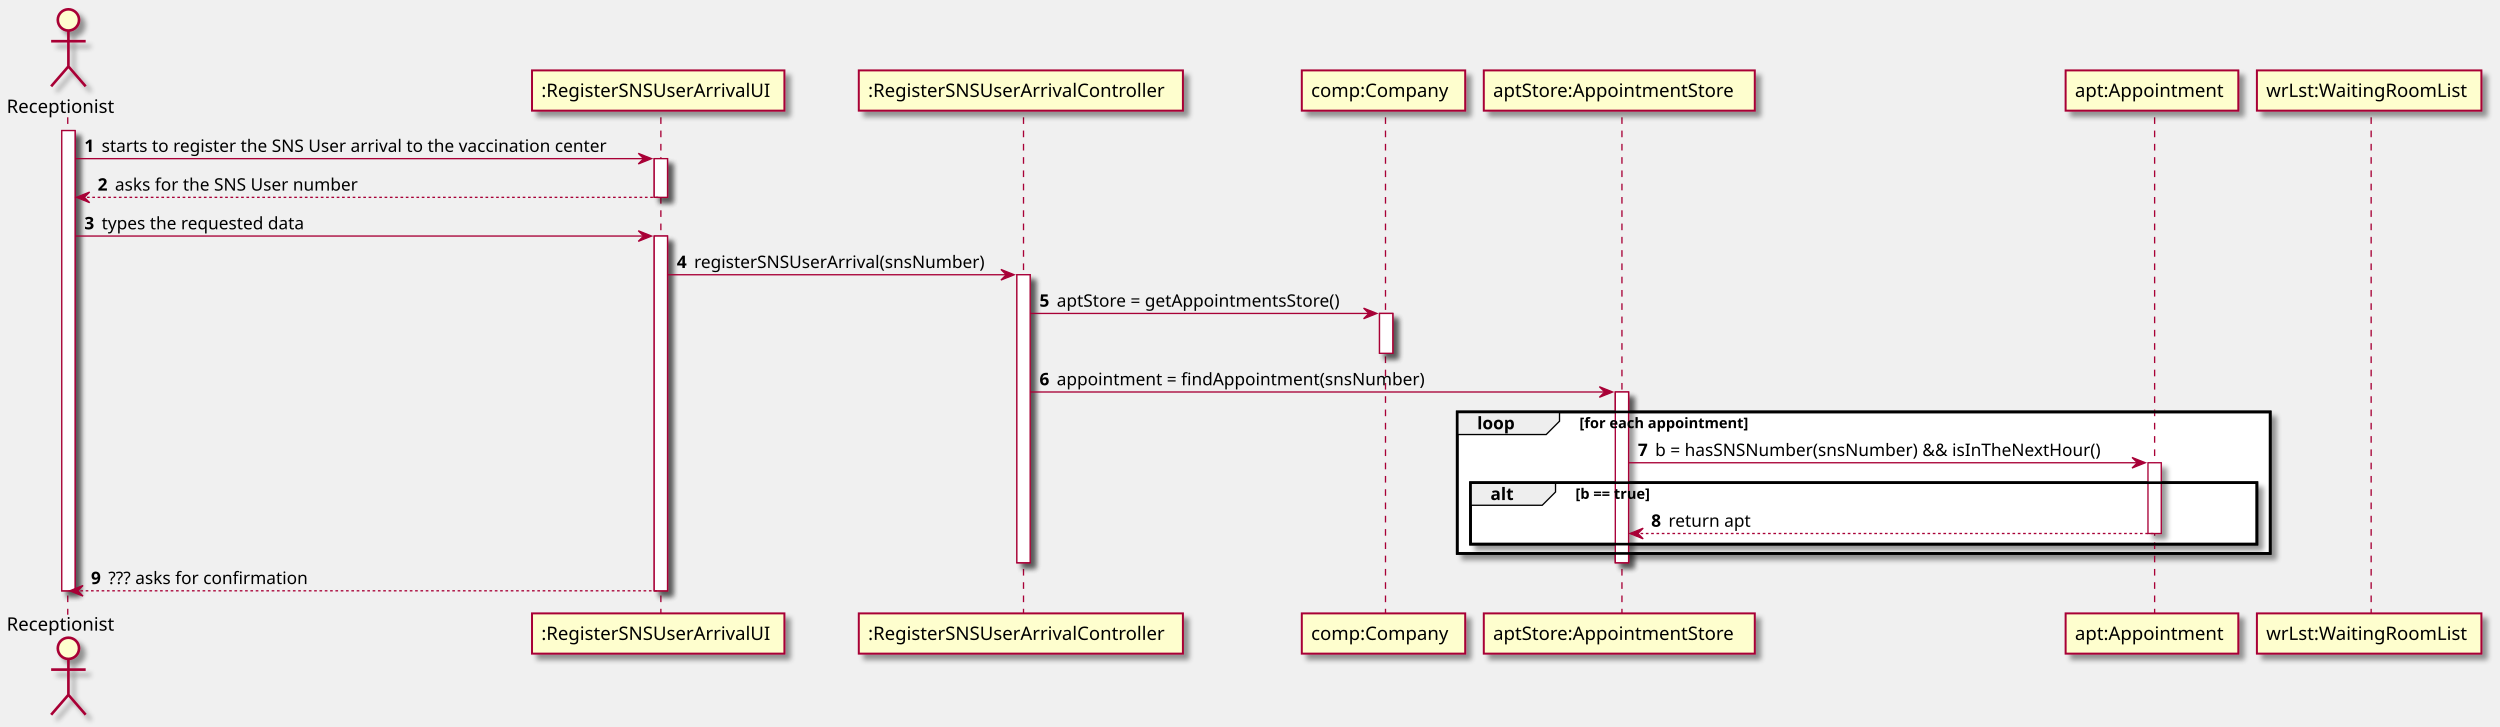
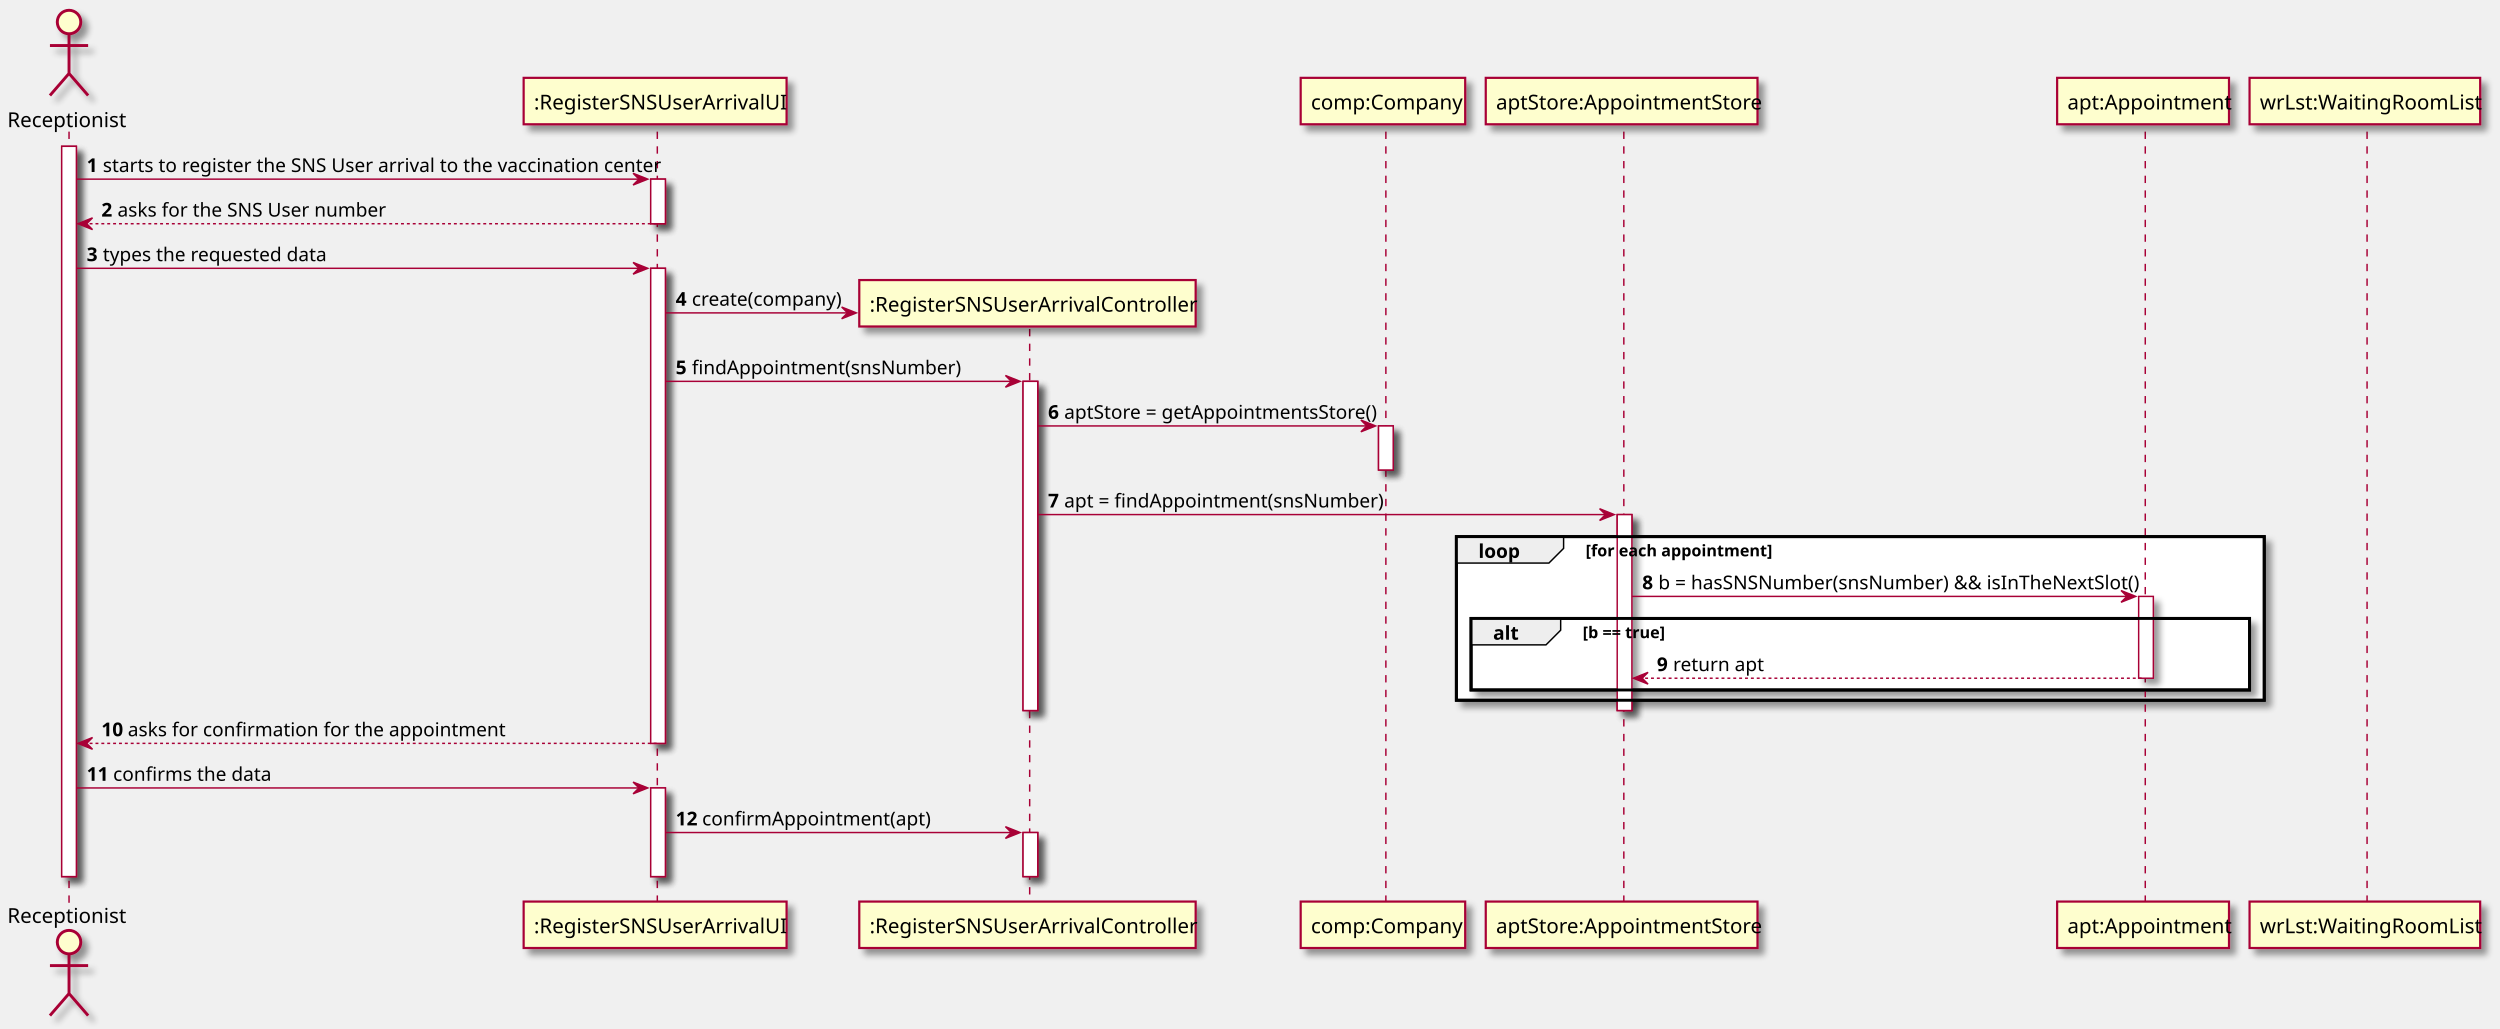
- <svg xmlns="http://www.w3.org/2000/svg" contentScriptType="application/ecmascript" contentStyleType="text/css" height="547px" preserveAspectRatio="none" style="width:1882px;height:547px;background:#FFFFFF;" version="1.1" viewBox="0 0 1882 547" width="1882px" zoomAndPan="magnify">
+ <svg xmlns="http://www.w3.org/2000/svg" contentScriptType="application/ecmascript" contentStyleType="text/css" height="700px" preserveAspectRatio="none" style="width:1702px;height:700px;background:#FFFFFF;" version="1.1" viewBox="0 0 1702 700" width="1702px" zoomAndPan="magnify">
  <defs>
-     <filter height="300%" id="f1r7z3i42q3dpu" width="300%" x="-1" y="-1">
+     <filter height="300%" id="f1i70yfdph3biy" width="300%" x="-1" y="-1">
      <feGaussianBlur result="blurOut" stdDeviation="2.0" />
      <feColorMatrix in="blurOut" result="blurOut2" type="matrix" values="0 0 0 0 0 0 0 0 0 0 0 0 0 0 0 0 0 0 .4 0" />
      <feOffset dx="4.0" dy="4.0" in="blurOut2" result="blurOut3" />
      <feBlend in="SourceGraphic" in2="blurOut3" mode="normal" />
    </filter>
  </defs>
  <g>
-     <rect fill="#FFFFFF" filter="url(#f1r7z3i42q3dpu)" height="346.461" style="stroke:#A80036;stroke-width:1.0;" width="10" x="46.5" y="98.297" />
-     <rect fill="#FFFFFF" filter="url(#f1r7z3i42q3dpu)" height="29.133" style="stroke:#A80036;stroke-width:1.0;" width="10" x="492.5" y="119.43" />
-     <rect fill="#FFFFFF" filter="url(#f1r7z3i42q3dpu)" height="267.062" style="stroke:#A80036;stroke-width:1.0;" width="10" x="492.5" y="177.695" />
-     <rect fill="#FFFFFF" filter="url(#f1r7z3i42q3dpu)" height="216.797" style="stroke:#A80036;stroke-width:1.0;" width="10" x="765.5" y="206.828" />
-     <rect fill="#FFFFFF" filter="url(#f1r7z3i42q3dpu)" height="30" style="stroke:#A80036;stroke-width:1.0;" width="10" x="1038.5" y="235.961" />
-     <rect fill="#FFFFFF" filter="url(#f1r7z3i42q3dpu)" height="128.531" style="stroke:#A80036;stroke-width:1.0;" width="10" x="1216" y="295.094" />
-     <rect fill="#FFFFFF" filter="url(#f1r7z3i42q3dpu)" height="53.266" style="stroke:#A80036;stroke-width:1.0;" width="10" x="1617" y="348.359" />
-     <rect fill="#FFFFFF" filter="url(#f1r7z3i42q3dpu)" height="106.531" style="stroke:#000000;stroke-width:2.0;" width="612" x="1097" y="310.094" />
-     <rect fill="#FFFFFF" filter="url(#f1r7z3i42q3dpu)" height="46.266" style="stroke:#000000;stroke-width:2.0;" width="592" x="1107" y="363.359" />
-     <line style="stroke:#A80036;stroke-width:1.0;stroke-dasharray:5.0,5.0;" x1="51" x2="51" y1="88.297" y2="462.758" />
-     <line style="stroke:#A80036;stroke-width:1.0;stroke-dasharray:5.0,5.0;" x1="497.5" x2="497.5" y1="88.297" y2="462.758" />
-     <line style="stroke:#A80036;stroke-width:1.0;stroke-dasharray:5.0,5.0;" x1="770.5" x2="770.5" y1="88.297" y2="462.758" />
-     <line style="stroke:#A80036;stroke-width:1.0;stroke-dasharray:5.0,5.0;" x1="1043" x2="1043" y1="88.297" y2="462.758" />
-     <line style="stroke:#A80036;stroke-width:1.0;stroke-dasharray:5.0,5.0;" x1="1221" x2="1221" y1="88.297" y2="462.758" />
-     <line style="stroke:#A80036;stroke-width:1.0;stroke-dasharray:5.0,5.0;" x1="1622" x2="1622" y1="88.297" y2="462.758" />
-     <line style="stroke:#A80036;stroke-width:1.0;stroke-dasharray:5.0,5.0;" x1="1785" x2="1785" y1="88.297" y2="462.758" />
-     <text fill="#000000" font-family="sans-serif" font-size="14" lengthAdjust="spacing" textLength="87" x="5" y="84.995">Receptionist</text>
-     <ellipse cx="51.5" cy="15" fill="#FEFECE" filter="url(#f1r7z3i42q3dpu)" rx="8" ry="8" style="stroke:#A80036;stroke-width:2.0;" />
-     <path d="M51.5,23 L51.5,50 M38.5,31 L64.5,31 M51.5,50 L38.5,65 M51.5,50 L64.5,65 " fill="none" filter="url(#f1r7z3i42q3dpu)" style="stroke:#A80036;stroke-width:2.0;" />
-     <text fill="#000000" font-family="sans-serif" font-size="14" lengthAdjust="spacing" textLength="87" x="5" y="474.753">Receptionist</text>
-     <ellipse cx="51.5" cy="488.055" fill="#FEFECE" filter="url(#f1r7z3i42q3dpu)" rx="8" ry="8" style="stroke:#A80036;stroke-width:2.0;" />
-     <path d="M51.5,496.055 L51.5,523.055 M38.5,504.055 L64.5,504.055 M51.5,523.055 L38.5,538.055 M51.5,523.055 L64.5,538.055 " fill="none" filter="url(#f1r7z3i42q3dpu)" style="stroke:#A80036;stroke-width:2.0;" />
-     <rect fill="#FEFECE" filter="url(#f1r7z3i42q3dpu)" height="30.297" style="stroke:#A80036;stroke-width:1.5;" width="190" x="400.5" y="53" />
-     <text fill="#000000" font-family="sans-serif" font-size="14" lengthAdjust="spacing" textLength="176" x="407.5" y="72.995">:RegisterSNSUserArrivalUI</text>
-     <rect fill="#FEFECE" filter="url(#f1r7z3i42q3dpu)" height="30.297" style="stroke:#A80036;stroke-width:1.5;" width="190" x="400.5" y="461.758" />
-     <text fill="#000000" font-family="sans-serif" font-size="14" lengthAdjust="spacing" textLength="176" x="407.5" y="481.753">:RegisterSNSUserArrivalUI</text>
-     <rect fill="#FEFECE" filter="url(#f1r7z3i42q3dpu)" height="30.297" style="stroke:#A80036;stroke-width:1.5;" width="244" x="646.5" y="53" />
-     <text fill="#000000" font-family="sans-serif" font-size="14" lengthAdjust="spacing" textLength="230" x="653.5" y="72.995">:RegisterSNSUserArrivalController</text>
-     <rect fill="#FEFECE" filter="url(#f1r7z3i42q3dpu)" height="30.297" style="stroke:#A80036;stroke-width:1.5;" width="244" x="646.5" y="461.758" />
-     <text fill="#000000" font-family="sans-serif" font-size="14" lengthAdjust="spacing" textLength="230" x="653.5" y="481.753">:RegisterSNSUserArrivalController</text>
-     <rect fill="#FEFECE" filter="url(#f1r7z3i42q3dpu)" height="30.297" style="stroke:#A80036;stroke-width:1.5;" width="123" x="980" y="53" />
-     <text fill="#000000" font-family="sans-serif" font-size="14" lengthAdjust="spacing" textLength="109" x="987" y="72.995">comp:Company</text>
-     <rect fill="#FEFECE" filter="url(#f1r7z3i42q3dpu)" height="30.297" style="stroke:#A80036;stroke-width:1.5;" width="123" x="980" y="461.758" />
-     <text fill="#000000" font-family="sans-serif" font-size="14" lengthAdjust="spacing" textLength="109" x="987" y="481.753">comp:Company</text>
-     <rect fill="#FEFECE" filter="url(#f1r7z3i42q3dpu)" height="30.297" style="stroke:#A80036;stroke-width:1.5;" width="204" x="1117" y="53" />
-     <text fill="#000000" font-family="sans-serif" font-size="14" lengthAdjust="spacing" textLength="190" x="1124" y="72.995">aptStore:AppointmentStore</text>
-     <rect fill="#FEFECE" filter="url(#f1r7z3i42q3dpu)" height="30.297" style="stroke:#A80036;stroke-width:1.5;" width="204" x="1117" y="461.758" />
-     <text fill="#000000" font-family="sans-serif" font-size="14" lengthAdjust="spacing" textLength="190" x="1124" y="481.753">aptStore:AppointmentStore</text>
-     <rect fill="#FEFECE" filter="url(#f1r7z3i42q3dpu)" height="30.297" style="stroke:#A80036;stroke-width:1.5;" width="130" x="1555" y="53" />
-     <text fill="#000000" font-family="sans-serif" font-size="14" lengthAdjust="spacing" textLength="116" x="1562" y="72.995">apt:Appointment</text>
-     <rect fill="#FEFECE" filter="url(#f1r7z3i42q3dpu)" height="30.297" style="stroke:#A80036;stroke-width:1.5;" width="130" x="1555" y="461.758" />
-     <text fill="#000000" font-family="sans-serif" font-size="14" lengthAdjust="spacing" textLength="116" x="1562" y="481.753">apt:Appointment</text>
-     <rect fill="#FEFECE" filter="url(#f1r7z3i42q3dpu)" height="30.297" style="stroke:#A80036;stroke-width:1.5;" width="169" x="1699" y="53" />
-     <text fill="#000000" font-family="sans-serif" font-size="14" lengthAdjust="spacing" textLength="155" x="1706" y="72.995">wrLst:WaitingRoomList</text>
-     <rect fill="#FEFECE" filter="url(#f1r7z3i42q3dpu)" height="30.297" style="stroke:#A80036;stroke-width:1.5;" width="169" x="1699" y="461.758" />
-     <text fill="#000000" font-family="sans-serif" font-size="14" lengthAdjust="spacing" textLength="155" x="1706" y="481.753">wrLst:WaitingRoomList</text>
-     <rect fill="#FFFFFF" filter="url(#f1r7z3i42q3dpu)" height="346.461" style="stroke:#A80036;stroke-width:1.0;" width="10" x="46.5" y="98.297" />
-     <rect fill="#FFFFFF" filter="url(#f1r7z3i42q3dpu)" height="29.133" style="stroke:#A80036;stroke-width:1.0;" width="10" x="492.5" y="119.43" />
-     <rect fill="#FFFFFF" filter="url(#f1r7z3i42q3dpu)" height="267.062" style="stroke:#A80036;stroke-width:1.0;" width="10" x="492.5" y="177.695" />
-     <rect fill="#FFFFFF" filter="url(#f1r7z3i42q3dpu)" height="216.797" style="stroke:#A80036;stroke-width:1.0;" width="10" x="765.5" y="206.828" />
-     <rect fill="#FFFFFF" filter="url(#f1r7z3i42q3dpu)" height="30" style="stroke:#A80036;stroke-width:1.0;" width="10" x="1038.5" y="235.961" />
-     <rect fill="#FFFFFF" filter="url(#f1r7z3i42q3dpu)" height="128.531" style="stroke:#A80036;stroke-width:1.0;" width="10" x="1216" y="295.094" />
-     <rect fill="#FFFFFF" filter="url(#f1r7z3i42q3dpu)" height="53.266" style="stroke:#A80036;stroke-width:1.0;" width="10" x="1617" y="348.359" />
-     <polygon fill="#A80036" points="480.5,115.43,490.5,119.43,480.5,123.43,484.5,119.43" style="stroke:#A80036;stroke-width:1.0;" />
-     <line style="stroke:#A80036;stroke-width:1.0;" x1="56.5" x2="486.5" y1="119.43" y2="119.43" />
-     <text fill="#000000" font-family="sans-serif" font-size="13" font-weight="bold" lengthAdjust="spacing" textLength="9" x="63.5" y="114.364">1</text>
-     <text fill="#000000" font-family="sans-serif" font-size="13" lengthAdjust="spacing" textLength="404" x="76.5" y="114.364">starts to register the SNS User arrival to the vaccination center</text>
-     <polygon fill="#A80036" points="67.5,144.562,57.5,148.562,67.5,152.562,63.5,148.562" style="stroke:#A80036;stroke-width:1.0;" />
-     <line style="stroke:#A80036;stroke-width:1.0;stroke-dasharray:2.0,2.0;" x1="61.5" x2="496.5" y1="148.562" y2="148.562" />
-     <text fill="#000000" font-family="sans-serif" font-size="13" font-weight="bold" lengthAdjust="spacing" textLength="9" x="73.5" y="143.497">2</text>
-     <text fill="#000000" font-family="sans-serif" font-size="13" lengthAdjust="spacing" textLength="195" x="86.5" y="143.497">asks for the SNS User number</text>
-     <polygon fill="#A80036" points="480.5,173.695,490.5,177.695,480.5,181.695,484.5,177.695" style="stroke:#A80036;stroke-width:1.0;" />
-     <line style="stroke:#A80036;stroke-width:1.0;" x1="56.5" x2="486.5" y1="177.695" y2="177.695" />
-     <text fill="#000000" font-family="sans-serif" font-size="13" font-weight="bold" lengthAdjust="spacing" textLength="9" x="63.5" y="172.629">3</text>
-     <text fill="#000000" font-family="sans-serif" font-size="13" lengthAdjust="spacing" textLength="162" x="76.5" y="172.629">types the requested data</text>
-     <polygon fill="#A80036" points="753.5,202.828,763.5,206.828,753.5,210.828,757.5,206.828" style="stroke:#A80036;stroke-width:1.0;" />
-     <line style="stroke:#A80036;stroke-width:1.0;" x1="502.5" x2="759.5" y1="206.828" y2="206.828" />
-     <text fill="#000000" font-family="sans-serif" font-size="13" font-weight="bold" lengthAdjust="spacing" textLength="9" x="509.5" y="201.762">4</text>
-     <text fill="#000000" font-family="sans-serif" font-size="13" lengthAdjust="spacing" textLength="231" x="522.5" y="201.762">registerSNSUserArrival(snsNumber)</text>
-     <polygon fill="#A80036" points="1026.5,231.961,1036.5,235.961,1026.5,239.961,1030.5,235.961" style="stroke:#A80036;stroke-width:1.0;" />
-     <line style="stroke:#A80036;stroke-width:1.0;" x1="775.5" x2="1032.5" y1="235.961" y2="235.961" />
-     <text fill="#000000" font-family="sans-serif" font-size="13" font-weight="bold" lengthAdjust="spacing" textLength="9" x="782.5" y="230.895">5</text>
-     <text fill="#000000" font-family="sans-serif" font-size="13" lengthAdjust="spacing" textLength="231" x="795.5" y="230.895">aptStore = getAppointmentsStore()</text>
-     <polygon fill="#A80036" points="1204,291.094,1214,295.094,1204,299.094,1208,295.094" style="stroke:#A80036;stroke-width:1.0;" />
-     <line style="stroke:#A80036;stroke-width:1.0;" x1="775.5" x2="1210" y1="295.094" y2="295.094" />
-     <text fill="#000000" font-family="sans-serif" font-size="13" font-weight="bold" lengthAdjust="spacing" textLength="9" x="782.5" y="290.028">6</text>
-     <text fill="#000000" font-family="sans-serif" font-size="13" lengthAdjust="spacing" textLength="291" x="795.5" y="290.028">appointment = findAppointment(snsNumber)</text>
-     <path d="M1097,310.094 L1174,310.094 L1174,317.094 L1164,327.094 L1097,327.094 L1097,310.094 " fill="#EEEEEE" style="stroke:#000000;stroke-width:1.0;" />
-     <rect fill="none" height="106.531" style="stroke:#000000;stroke-width:2.0;" width="612" x="1097" y="310.094" />
-     <text fill="#000000" font-family="sans-serif" font-size="13" font-weight="bold" lengthAdjust="spacing" textLength="32" x="1112" y="323.161">loop</text>
-     <text fill="#000000" font-family="sans-serif" font-size="11" font-weight="bold" lengthAdjust="spacing" textLength="148" x="1189" y="322.304">[for each appointment]</text>
-     <polygon fill="#A80036" points="1605,344.359,1615,348.359,1605,352.359,1609,348.359" style="stroke:#A80036;stroke-width:1.0;" />
-     <line style="stroke:#A80036;stroke-width:1.0;" x1="1226" x2="1611" y1="348.359" y2="348.359" />
-     <text fill="#000000" font-family="sans-serif" font-size="13" font-weight="bold" lengthAdjust="spacing" textLength="9" x="1233" y="343.293">7</text>
-     <text fill="#000000" font-family="sans-serif" font-size="13" lengthAdjust="spacing" textLength="359" x="1246" y="343.293">b = hasSNSNumber(snsNumber) &amp;&amp; isInTheNextHour()</text>
-     <path d="M1107,363.359 L1171,363.359 L1171,370.359 L1161,380.359 L1107,380.359 L1107,363.359 " fill="#EEEEEE" style="stroke:#000000;stroke-width:1.0;" />
-     <rect fill="none" height="46.266" style="stroke:#000000;stroke-width:2.0;" width="592" x="1107" y="363.359" />
-     <text fill="#000000" font-family="sans-serif" font-size="13" font-weight="bold" lengthAdjust="spacing" textLength="19" x="1122" y="376.426">alt</text>
-     <text fill="#000000" font-family="sans-serif" font-size="11" font-weight="bold" lengthAdjust="spacing" textLength="70" x="1186" y="375.57">[b == true]</text>
-     <polygon fill="#A80036" points="1237,397.625,1227,401.625,1237,405.625,1233,401.625" style="stroke:#A80036;stroke-width:1.0;" />
-     <line style="stroke:#A80036;stroke-width:1.0;stroke-dasharray:2.0,2.0;" x1="1231" x2="1621" y1="401.625" y2="401.625" />
-     <text fill="#000000" font-family="sans-serif" font-size="13" font-weight="bold" lengthAdjust="spacing" textLength="9" x="1243" y="396.559">8</text>
-     <text fill="#000000" font-family="sans-serif" font-size="13" lengthAdjust="spacing" textLength="64" x="1256" y="396.559">return apt</text>
-     <polygon fill="#A80036" points="62.5,440.758,52.5,444.758,62.5,448.758,58.5,444.758" style="stroke:#A80036;stroke-width:1.0;" />
-     <line style="stroke:#A80036;stroke-width:1.0;stroke-dasharray:2.0,2.0;" x1="56.5" x2="496.5" y1="444.758" y2="444.758" />
-     <text fill="#000000" font-family="sans-serif" font-size="13" font-weight="bold" lengthAdjust="spacing" textLength="9" x="68.5" y="439.692">9</text>
-     <text fill="#000000" font-family="sans-serif" font-size="13" lengthAdjust="spacing" textLength="159" x="81.5" y="439.692">??? asks for confirmation</text>
+     <rect fill="#FFFFFF" filter="url(#f1i70yfdph3biy)" height="497.18" style="stroke:#A80036;stroke-width:1.0;" width="10" x="42" y="99.609" />
+     <rect fill="#FFFFFF" filter="url(#f1i70yfdph3biy)" height="30.352" style="stroke:#A80036;stroke-width:1.0;" width="10" x="443" y="121.961" />
+     <rect fill="#FFFFFF" filter="url(#f1i70yfdph3biy)" height="323.422" style="stroke:#A80036;stroke-width:1.0;" width="10" x="443" y="182.664" />
+     <rect fill="#FFFFFF" filter="url(#f1i70yfdph3biy)" height="60.352" style="stroke:#A80036;stroke-width:1.0;" width="10" x="443" y="536.438" />
+     <rect fill="#FFFFFF" filter="url(#f1i70yfdph3biy)" height="224.109" style="stroke:#A80036;stroke-width:1.0;" width="10" x="696.5" y="259.625" />
+     <rect fill="#FFFFFF" filter="url(#f1i70yfdph3biy)" height="30" style="stroke:#A80036;stroke-width:1.0;" width="10" x="696.5" y="566.789" />
+     <rect fill="#FFFFFF" filter="url(#f1i70yfdph3biy)" height="30" style="stroke:#A80036;stroke-width:1.0;" width="10" x="938.5" y="289.977" />
+     <rect fill="#FFFFFF" filter="url(#f1i70yfdph3biy)" height="133.406" style="stroke:#A80036;stroke-width:1.0;" width="10" x="1101" y="350.328" />
+     <rect fill="#FFFFFF" filter="url(#f1i70yfdph3biy)" height="55.703" style="stroke:#A80036;stroke-width:1.0;" width="10" x="1456" y="406.031" />
+     <rect fill="#FFFFFF" filter="url(#f1i70yfdph3biy)" height="111.406" style="stroke:#000000;stroke-width:2.0;" width="550" x="991.5" y="365.328" />
+     <rect fill="#FFFFFF" filter="url(#f1i70yfdph3biy)" height="48.703" style="stroke:#000000;stroke-width:2.0;" width="530" x="1001.5" y="421.031" />
+     <line style="stroke:#A80036;stroke-width:1.0;stroke-dasharray:5.0,5.0;" x1="47" x2="47" y1="89.609" y2="614.789" />
+     <line style="stroke:#A80036;stroke-width:1.0;stroke-dasharray:5.0,5.0;" x1="447.5" x2="447.5" y1="89.609" y2="614.789" />
+     <line style="stroke:#A80036;stroke-width:1.0;stroke-dasharray:5.0,5.0;" x1="701" x2="701" y1="223.969" y2="614.789" />
+     <line style="stroke:#A80036;stroke-width:1.0;stroke-dasharray:5.0,5.0;" x1="943.5" x2="943.5" y1="89.609" y2="614.789" />
+     <line style="stroke:#A80036;stroke-width:1.0;stroke-dasharray:5.0,5.0;" x1="1105.5" x2="1105.5" y1="89.609" y2="614.789" />
+     <line style="stroke:#A80036;stroke-width:1.0;stroke-dasharray:5.0,5.0;" x1="1460.5" x2="1460.5" y1="89.609" y2="614.789" />
+     <line style="stroke:#A80036;stroke-width:1.0;stroke-dasharray:5.0,5.0;" x1="1611.5" x2="1611.5" y1="89.609" y2="614.789" />
+     <text fill="#000000" font-family="sans-serif" font-size="14" lengthAdjust="spacing" textLength="78" x="5" y="86.533">Receptionist</text>
+     <ellipse cx="47" cy="15" fill="#FEFECE" filter="url(#f1i70yfdph3biy)" rx="8" ry="8" style="stroke:#A80036;stroke-width:2.0;" />
+     <path d="M47,23 L47,50 M34,31 L60,31 M47,50 L34,65 M47,50 L60,65 " fill="none" filter="url(#f1i70yfdph3biy)" style="stroke:#A80036;stroke-width:2.0;" />
+     <text fill="#000000" font-family="sans-serif" font-size="14" lengthAdjust="spacing" textLength="78" x="5" y="628.322">Receptionist</text>
+     <ellipse cx="47" cy="641.398" fill="#FEFECE" filter="url(#f1i70yfdph3biy)" rx="8" ry="8" style="stroke:#A80036;stroke-width:2.0;" />
+     <path d="M47,649.398 L47,676.398 M34,657.398 L60,657.398 M47,676.398 L34,691.398 M47,676.398 L60,691.398 " fill="none" filter="url(#f1i70yfdph3biy)" style="stroke:#A80036;stroke-width:2.0;" />
+     <rect fill="#FEFECE" filter="url(#f1i70yfdph3biy)" height="31.609" style="stroke:#A80036;stroke-width:1.5;" width="179" x="356.5" y="53" />
+     <text fill="#000000" font-family="sans-serif" font-size="14" lengthAdjust="spacing" textLength="165" x="363.5" y="74.533">:RegisterSNSUserArrivalUI</text>
+     <rect fill="#FEFECE" filter="url(#f1i70yfdph3biy)" height="31.609" style="stroke:#A80036;stroke-width:1.5;" width="179" x="356.5" y="613.789" />
+     <text fill="#000000" font-family="sans-serif" font-size="14" lengthAdjust="spacing" textLength="165" x="363.5" y="635.322">:RegisterSNSUserArrivalUI</text>
+     <rect fill="#FEFECE" filter="url(#f1i70yfdph3biy)" height="31.609" style="stroke:#A80036;stroke-width:1.5;" width="229" x="585" y="613.789" />
+     <text fill="#000000" font-family="sans-serif" font-size="14" lengthAdjust="spacing" textLength="215" x="592" y="635.322">:RegisterSNSUserArrivalController</text>
+     <rect fill="#FEFECE" filter="url(#f1i70yfdph3biy)" height="31.609" style="stroke:#A80036;stroke-width:1.5;" width="112" x="885.5" y="53" />
+     <text fill="#000000" font-family="sans-serif" font-size="14" lengthAdjust="spacing" textLength="98" x="892.5" y="74.533">comp:Company</text>
+     <rect fill="#FEFECE" filter="url(#f1i70yfdph3biy)" height="31.609" style="stroke:#A80036;stroke-width:1.5;" width="112" x="885.5" y="613.789" />
+     <text fill="#000000" font-family="sans-serif" font-size="14" lengthAdjust="spacing" textLength="98" x="892.5" y="635.322">comp:Company</text>
+     <rect fill="#FEFECE" filter="url(#f1i70yfdph3biy)" height="31.609" style="stroke:#A80036;stroke-width:1.5;" width="185" x="1011.5" y="53" />
+     <text fill="#000000" font-family="sans-serif" font-size="14" lengthAdjust="spacing" textLength="171" x="1018.5" y="74.533">aptStore:AppointmentStore</text>
+     <rect fill="#FEFECE" filter="url(#f1i70yfdph3biy)" height="31.609" style="stroke:#A80036;stroke-width:1.5;" width="185" x="1011.5" y="613.789" />
+     <text fill="#000000" font-family="sans-serif" font-size="14" lengthAdjust="spacing" textLength="171" x="1018.5" y="635.322">aptStore:AppointmentStore</text>
+     <rect fill="#FEFECE" filter="url(#f1i70yfdph3biy)" height="31.609" style="stroke:#A80036;stroke-width:1.5;" width="117" x="1400.5" y="53" />
+     <text fill="#000000" font-family="sans-serif" font-size="14" lengthAdjust="spacing" textLength="103" x="1407.5" y="74.533">apt:Appointment</text>
+     <rect fill="#FEFECE" filter="url(#f1i70yfdph3biy)" height="31.609" style="stroke:#A80036;stroke-width:1.5;" width="117" x="1400.5" y="613.789" />
+     <text fill="#000000" font-family="sans-serif" font-size="14" lengthAdjust="spacing" textLength="103" x="1407.5" y="635.322">apt:Appointment</text>
+     <rect fill="#FEFECE" filter="url(#f1i70yfdph3biy)" height="31.609" style="stroke:#A80036;stroke-width:1.5;" width="157" x="1531.5" y="53" />
+     <text fill="#000000" font-family="sans-serif" font-size="14" lengthAdjust="spacing" textLength="143" x="1538.5" y="74.533">wrLst:WaitingRoomList</text>
+     <rect fill="#FEFECE" filter="url(#f1i70yfdph3biy)" height="31.609" style="stroke:#A80036;stroke-width:1.5;" width="157" x="1531.5" y="613.789" />
+     <text fill="#000000" font-family="sans-serif" font-size="14" lengthAdjust="spacing" textLength="143" x="1538.5" y="635.322">wrLst:WaitingRoomList</text>
+     <rect fill="#FFFFFF" filter="url(#f1i70yfdph3biy)" height="497.18" style="stroke:#A80036;stroke-width:1.0;" width="10" x="42" y="99.609" />
+     <rect fill="#FFFFFF" filter="url(#f1i70yfdph3biy)" height="30.352" style="stroke:#A80036;stroke-width:1.0;" width="10" x="443" y="121.961" />
+     <rect fill="#FFFFFF" filter="url(#f1i70yfdph3biy)" height="323.422" style="stroke:#A80036;stroke-width:1.0;" width="10" x="443" y="182.664" />
+     <rect fill="#FFFFFF" filter="url(#f1i70yfdph3biy)" height="60.352" style="stroke:#A80036;stroke-width:1.0;" width="10" x="443" y="536.438" />
+     <rect fill="#FFFFFF" filter="url(#f1i70yfdph3biy)" height="224.109" style="stroke:#A80036;stroke-width:1.0;" width="10" x="696.5" y="259.625" />
+     <rect fill="#FFFFFF" filter="url(#f1i70yfdph3biy)" height="30" style="stroke:#A80036;stroke-width:1.0;" width="10" x="696.5" y="566.789" />
+     <rect fill="#FFFFFF" filter="url(#f1i70yfdph3biy)" height="30" style="stroke:#A80036;stroke-width:1.0;" width="10" x="938.5" y="289.977" />
+     <rect fill="#FFFFFF" filter="url(#f1i70yfdph3biy)" height="133.406" style="stroke:#A80036;stroke-width:1.0;" width="10" x="1101" y="350.328" />
+     <rect fill="#FFFFFF" filter="url(#f1i70yfdph3biy)" height="55.703" style="stroke:#A80036;stroke-width:1.0;" width="10" x="1456" y="406.031" />
+     <polygon fill="#A80036" points="431,117.961,441,121.961,431,125.961,435,121.961" style="stroke:#A80036;stroke-width:1.0;" />
+     <line style="stroke:#A80036;stroke-width:1.0;" x1="52" x2="437" y1="121.961" y2="121.961" />
+     <text fill="#000000" font-family="sans-serif" font-size="13" font-weight="bold" lengthAdjust="spacing" textLength="7" x="59" y="117.105">1</text>
+     <text fill="#000000" font-family="sans-serif" font-size="13" lengthAdjust="spacing" textLength="361" x="70" y="117.105">starts to register the SNS User arrival to the vaccination center</text>
+     <polygon fill="#A80036" points="63,148.312,53,152.312,63,156.312,59,152.312" style="stroke:#A80036;stroke-width:1.0;" />
+     <line style="stroke:#A80036;stroke-width:1.0;stroke-dasharray:2.0,2.0;" x1="57" x2="447" y1="152.312" y2="152.312" />
+     <text fill="#000000" font-family="sans-serif" font-size="13" font-weight="bold" lengthAdjust="spacing" textLength="7" x="69" y="147.456">2</text>
+     <text fill="#000000" font-family="sans-serif" font-size="13" lengthAdjust="spacing" textLength="177" x="80" y="147.456">asks for the SNS User number</text>
+     <polygon fill="#A80036" points="431,178.664,441,182.664,431,186.664,435,182.664" style="stroke:#A80036;stroke-width:1.0;" />
+     <line style="stroke:#A80036;stroke-width:1.0;" x1="52" x2="437" y1="182.664" y2="182.664" />
+     <text fill="#000000" font-family="sans-serif" font-size="13" font-weight="bold" lengthAdjust="spacing" textLength="7" x="59" y="177.808">3</text>
+     <text fill="#000000" font-family="sans-serif" font-size="13" lengthAdjust="spacing" textLength="144" x="70" y="177.808">types the requested data</text>
+     <polygon fill="#A80036" points="573,209.016,583,213.016,573,217.016,577,213.016" style="stroke:#A80036;stroke-width:1.0;" />
+     <line style="stroke:#A80036;stroke-width:1.0;" x1="453" x2="579" y1="213.016" y2="213.016" />
+     <text fill="#000000" font-family="sans-serif" font-size="13" font-weight="bold" lengthAdjust="spacing" textLength="7" x="460" y="208.159">4</text>
+     <text fill="#000000" font-family="sans-serif" font-size="13" lengthAdjust="spacing" textLength="97" x="471" y="208.159">create(company)</text>
+     <rect fill="#FEFECE" filter="url(#f1i70yfdph3biy)" height="31.609" style="stroke:#A80036;stroke-width:1.5;" width="229" x="585" y="190.664" />
+     <text fill="#000000" font-family="sans-serif" font-size="14" lengthAdjust="spacing" textLength="215" x="592" y="212.197">:RegisterSNSUserArrivalController</text>
+     <polygon fill="#A80036" points="684.5,255.625,694.5,259.625,684.5,263.625,688.5,259.625" style="stroke:#A80036;stroke-width:1.0;" />
+     <line style="stroke:#A80036;stroke-width:1.0;" x1="453" x2="690.5" y1="259.625" y2="259.625" />
+     <text fill="#000000" font-family="sans-serif" font-size="13" font-weight="bold" lengthAdjust="spacing" textLength="7" x="460" y="254.769">5</text>
+     <text fill="#000000" font-family="sans-serif" font-size="13" lengthAdjust="spacing" textLength="167" x="471" y="254.769">findAppointment(snsNumber)</text>
+     <polygon fill="#A80036" points="926.5,285.977,936.5,289.977,926.5,293.977,930.5,289.977" style="stroke:#A80036;stroke-width:1.0;" />
+     <line style="stroke:#A80036;stroke-width:1.0;" x1="706.5" x2="932.5" y1="289.977" y2="289.977" />
+     <text fill="#000000" font-family="sans-serif" font-size="13" font-weight="bold" lengthAdjust="spacing" textLength="7" x="713.5" y="285.12">6</text>
+     <text fill="#000000" font-family="sans-serif" font-size="13" lengthAdjust="spacing" textLength="202" x="724.5" y="285.12">aptStore = getAppointmentsStore()</text>
+     <polygon fill="#A80036" points="1089,346.328,1099,350.328,1089,354.328,1093,350.328" style="stroke:#A80036;stroke-width:1.0;" />
+     <line style="stroke:#A80036;stroke-width:1.0;" x1="706.5" x2="1095" y1="350.328" y2="350.328" />
+     <text fill="#000000" font-family="sans-serif" font-size="13" font-weight="bold" lengthAdjust="spacing" textLength="7" x="713.5" y="345.472">7</text>
+     <text fill="#000000" font-family="sans-serif" font-size="13" lengthAdjust="spacing" textLength="201" x="724.5" y="345.472">apt = findAppointment(snsNumber)</text>
+     <path d="M991.5,365.328 L1064.5,365.328 L1064.5,373.328 L1054.5,383.328 L991.5,383.328 L991.5,365.328 " fill="#EEEEEE" style="stroke:#000000;stroke-width:1.0;" />
+     <rect fill="none" height="111.406" style="stroke:#000000;stroke-width:2.0;" width="550" x="991.5" y="365.328" />
+     <text fill="#000000" font-family="sans-serif" font-size="13" font-weight="bold" lengthAdjust="spacing" textLength="28" x="1006.5" y="379.823">loop</text>
+     <text fill="#000000" font-family="sans-serif" font-size="11" font-weight="bold" lengthAdjust="spacing" textLength="126" x="1079.5" y="378.747">[for each appointment]</text>
+     <polygon fill="#A80036" points="1444,402.031,1454,406.031,1444,410.031,1448,406.031" style="stroke:#A80036;stroke-width:1.0;" />
+     <line style="stroke:#A80036;stroke-width:1.0;" x1="1111" x2="1450" y1="406.031" y2="406.031" />
+     <text fill="#000000" font-family="sans-serif" font-size="13" font-weight="bold" lengthAdjust="spacing" textLength="7" x="1118" y="401.175">8</text>
+     <text fill="#000000" font-family="sans-serif" font-size="13" lengthAdjust="spacing" textLength="315" x="1129" y="401.175">b = hasSNSNumber(snsNumber) &amp;&amp; isInTheNextSlot()</text>
+     <path d="M1001.5,421.031 L1062.5,421.031 L1062.5,429.031 L1052.5,439.031 L1001.5,439.031 L1001.5,421.031 " fill="#EEEEEE" style="stroke:#000000;stroke-width:1.0;" />
+     <rect fill="none" height="48.703" style="stroke:#000000;stroke-width:2.0;" width="530" x="1001.5" y="421.031" />
+     <text fill="#000000" font-family="sans-serif" font-size="13" font-weight="bold" lengthAdjust="spacing" textLength="16" x="1016.5" y="435.526">alt</text>
+     <text fill="#000000" font-family="sans-serif" font-size="11" font-weight="bold" lengthAdjust="spacing" textLength="56" x="1077.5" y="434.45">[b == true]</text>
+     <polygon fill="#A80036" points="1122,457.734,1112,461.734,1122,465.734,1118,461.734" style="stroke:#A80036;stroke-width:1.0;" />
+     <line style="stroke:#A80036;stroke-width:1.0;stroke-dasharray:2.0,2.0;" x1="1116" x2="1460" y1="461.734" y2="461.734" />
+     <text fill="#000000" font-family="sans-serif" font-size="13" font-weight="bold" lengthAdjust="spacing" textLength="7" x="1128" y="456.878">9</text>
+     <text fill="#000000" font-family="sans-serif" font-size="13" lengthAdjust="spacing" textLength="55" x="1139" y="456.878">return apt</text>
+     <polygon fill="#A80036" points="63,502.086,53,506.086,63,510.086,59,506.086" style="stroke:#A80036;stroke-width:1.0;" />
+     <line style="stroke:#A80036;stroke-width:1.0;stroke-dasharray:2.0,2.0;" x1="57" x2="447" y1="506.086" y2="506.086" />
+     <text fill="#000000" font-family="sans-serif" font-size="13" font-weight="bold" lengthAdjust="spacing" textLength="14" x="69" y="501.229">10</text>
+     <text fill="#000000" font-family="sans-serif" font-size="13" lengthAdjust="spacing" textLength="235" x="87" y="501.229">asks for confirmation for the appointment</text>
+     <polygon fill="#A80036" points="431,532.438,441,536.438,431,540.438,435,536.438" style="stroke:#A80036;stroke-width:1.0;" />
+     <line style="stroke:#A80036;stroke-width:1.0;" x1="52" x2="437" y1="536.438" y2="536.438" />
+     <text fill="#000000" font-family="sans-serif" font-size="13" font-weight="bold" lengthAdjust="spacing" textLength="14" x="59" y="531.581">11</text>
+     <text fill="#000000" font-family="sans-serif" font-size="13" lengthAdjust="spacing" textLength="100" x="77" y="531.581">confirms the data</text>
+     <polygon fill="#A80036" points="684.5,562.789,694.5,566.789,684.5,570.789,688.5,566.789" style="stroke:#A80036;stroke-width:1.0;" />
+     <line style="stroke:#A80036;stroke-width:1.0;" x1="453" x2="690.5" y1="566.789" y2="566.789" />
+     <text fill="#000000" font-family="sans-serif" font-size="13" font-weight="bold" lengthAdjust="spacing" textLength="14" x="460" y="561.933">12</text>
+     <text fill="#000000" font-family="sans-serif" font-size="13" lengthAdjust="spacing" textLength="141" x="478" y="561.933">confirmAppointment(apt)</text>
  </g>
</svg>
